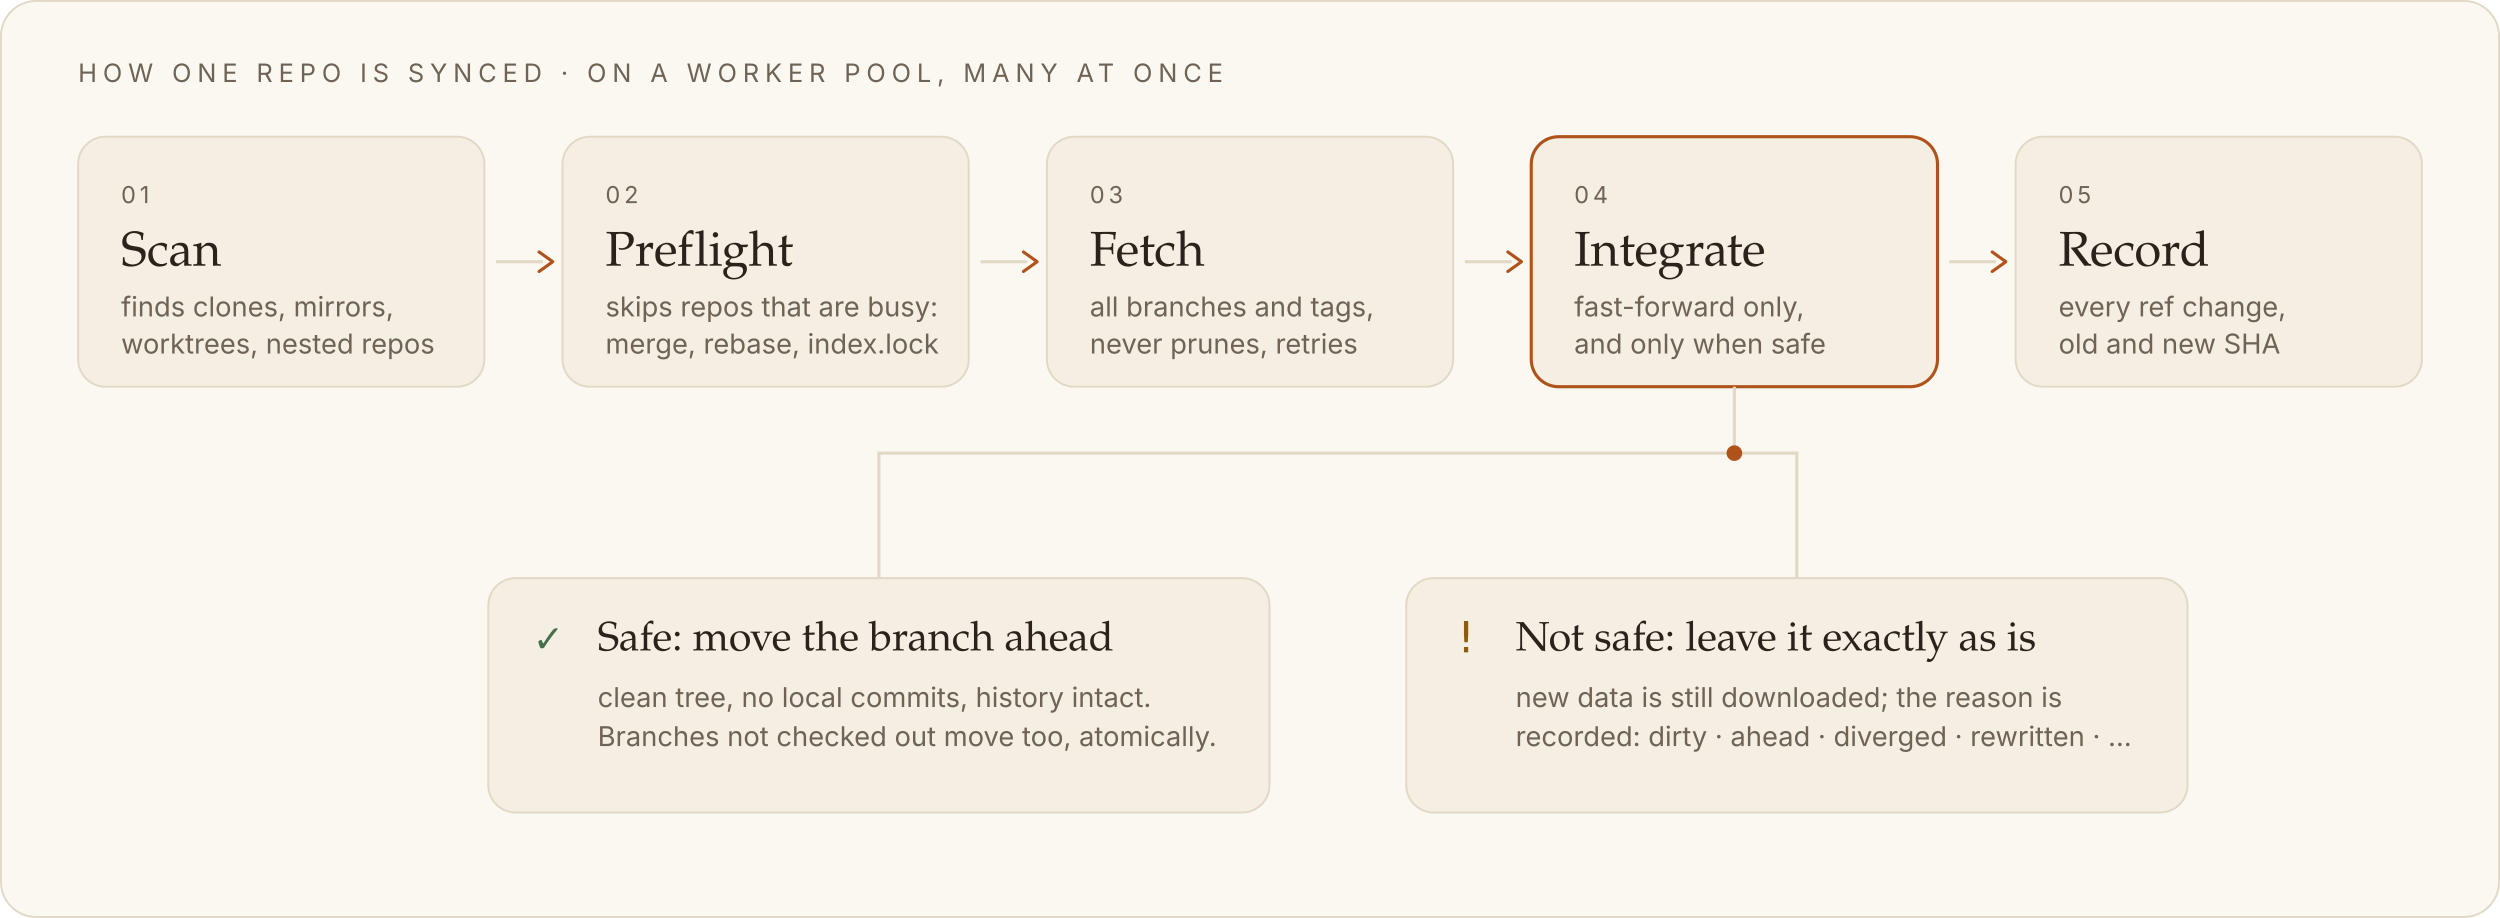
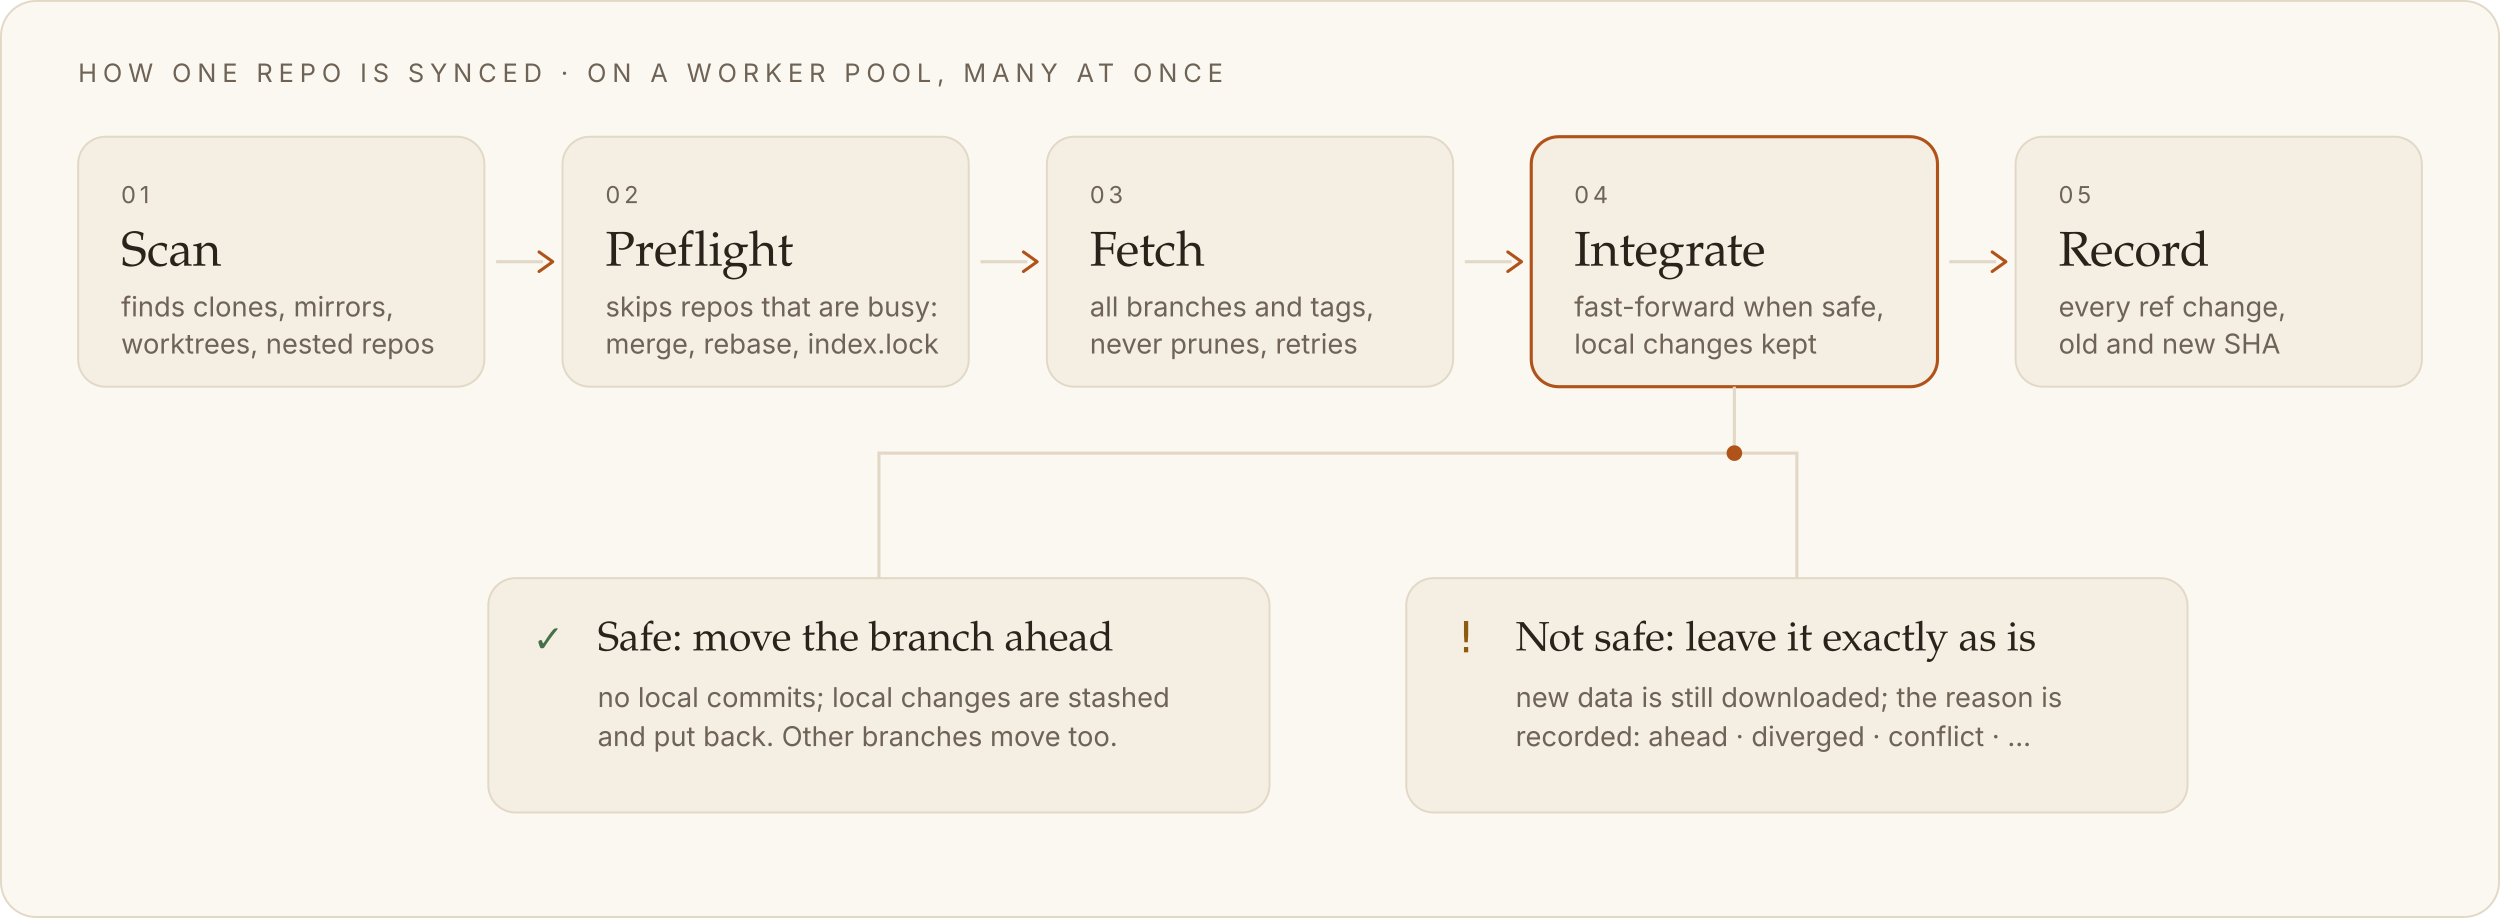
- <svg xmlns="http://www.w3.org/2000/svg" viewBox="0 0 1280 470" width="1280" height="470" role="img" aria-label="Sync pipeline: scan, preflight, fetch, integrate, record. Integrate fast-forwards only when safe; otherwise the repo is left as is with a recorded reason.">
+ <svg xmlns="http://www.w3.org/2000/svg" viewBox="0 0 1280 470" width="1280" height="470" role="img" aria-label="Sync pipeline: scan, preflight, fetch, integrate, record. Integrate fast-forwards only when safe and keeps local changes; otherwise the repo is left as is with a recorded reason.">
  <style>
.bg{fill:#FBF8F2} .surface{fill:#F4EEE3} .raised{fill:#EDE5D6}
.rule{stroke:#E2D8C6} .rulef{fill:#E2D8C6}
.text{fill:#2B231B} .muted{fill:#6E6355} .accent{fill:#B0531A} .accents{stroke:#B0531A}
.brass{fill:#76612F} .sage{fill:#46704A} .amber{fill:#8C5B0E} .sindoor{fill:#A63D30}
.serif{font-family:'Iowan Old Style','Palatino Linotype',Palatino,'Book Antiqua',Georgia,serif} .sans{font-family:-apple-system,BlinkMacSystemFont,'Segoe UI',Inter,'Helvetica Neue',Arial,sans-serif} .mono{font-family:ui-monospace,SFMono-Regular,'SF Mono',Menlo,Consolas,'DejaVu Sans Mono','Liberation Mono',monospace}

</style>
  <rect x=".5" y=".5" width="1279" height="469" rx="18" class="bg rule" stroke-width="1" />
  <text x="40.0" y="42" class="sans muted" font-size="13" letter-spacing="3">HOW ONE REPO IS SYNCED  ·  ON A WORKER POOL, MANY AT ONCE</text>
  <rect x="40.0" y="70" width="208" height="128" rx="14" class="surface" />
  <rect x="40.0" y="70" width="208" height="128" rx="14" fill="none" class="rule" stroke-width="1" />
  <text x="62.0" y="104" class="sans muted" font-size="12" letter-spacing="2">01</text>
  <text x="62.0" y="136" class="serif text" font-size="25">Scan</text>
  <text x="62.0" y="162" class="sans muted" font-size="14">finds clones, mirrors,</text>
  <text x="62.0" y="181" class="sans muted" font-size="14">worktrees, nested repos</text>
  <rect x="288.0" y="70" width="208" height="128" rx="14" class="surface" />
  <rect x="288.0" y="70" width="208" height="128" rx="14" fill="none" class="rule" stroke-width="1" />
  <text x="310.0" y="104" class="sans muted" font-size="12" letter-spacing="2">02</text>
  <text x="310.0" y="136" class="serif text" font-size="25">Preflight</text>
  <text x="310.0" y="162" class="sans muted" font-size="14">skips repos that are busy:</text>
  <text x="310.0" y="181" class="sans muted" font-size="14">merge, rebase, index.lock</text>
  <line x1="254.0" y1="134" x2="278.0" y2="134" class="rule" stroke-width="1.6" />
  <path d="M276.0 129 l7 5 l-7 5" fill="none" class="accents" stroke-width="1.6" stroke-linecap="round" stroke-linejoin="round" />
  <rect x="536.0" y="70" width="208" height="128" rx="14" class="surface" />
  <rect x="536.0" y="70" width="208" height="128" rx="14" fill="none" class="rule" stroke-width="1" />
  <text x="558.0" y="104" class="sans muted" font-size="12" letter-spacing="2">03</text>
  <text x="558.0" y="136" class="serif text" font-size="25">Fetch</text>
  <text x="558.0" y="162" class="sans muted" font-size="14">all branches and tags,</text>
  <text x="558.0" y="181" class="sans muted" font-size="14">never prunes, retries</text>
  <line x1="502.0" y1="134" x2="526.0" y2="134" class="rule" stroke-width="1.6" />
  <path d="M524.0 129 l7 5 l-7 5" fill="none" class="accents" stroke-width="1.6" stroke-linecap="round" stroke-linejoin="round" />
  <rect x="784.0" y="70" width="208" height="128" rx="14" class="surface" />
  <rect x="784.0" y="70" width="208" height="128" rx="14" fill="none" class="accents" stroke-width="1.6" />
  <text x="806.0" y="104" class="sans muted" font-size="12" letter-spacing="2">04</text>
  <text x="806.0" y="136" class="serif text" font-size="25">Integrate</text>
-   <text x="806.0" y="162" class="sans muted" font-size="14">fast-forward only,</text>
-   <text x="806.0" y="181" class="sans muted" font-size="14">and only when safe</text>
+   <text x="806.0" y="162" class="sans muted" font-size="14">fast-forward when safe,</text>
+   <text x="806.0" y="181" class="sans muted" font-size="14">local changes kept</text>
  <line x1="750.0" y1="134" x2="774.0" y2="134" class="rule" stroke-width="1.6" />
  <path d="M772.0 129 l7 5 l-7 5" fill="none" class="accents" stroke-width="1.6" stroke-linecap="round" stroke-linejoin="round" />
  <rect x="1032.0" y="70" width="208" height="128" rx="14" class="surface" />
  <rect x="1032.0" y="70" width="208" height="128" rx="14" fill="none" class="rule" stroke-width="1" />
  <text x="1054.0" y="104" class="sans muted" font-size="12" letter-spacing="2">05</text>
  <text x="1054.0" y="136" class="serif text" font-size="25">Record</text>
  <text x="1054.0" y="162" class="sans muted" font-size="14">every ref change,</text>
  <text x="1054.0" y="181" class="sans muted" font-size="14">old and new SHA</text>
  <line x1="998.0" y1="134" x2="1022.0" y2="134" class="rule" stroke-width="1.6" />
  <path d="M1020.0 129 l7 5 l-7 5" fill="none" class="accents" stroke-width="1.6" stroke-linecap="round" stroke-linejoin="round" />
  <path d="M888.0 198 V232 H450 V296" fill="none" class="rule" stroke-width="1.6" />
  <path d="M888.0 232 H920 V296" fill="none" class="rule" stroke-width="1.6" />
  <circle cx="888.0" cy="232" r="4" class="accent" />
  <rect x="250" y="296" width="400" height="120" rx="14" class="surface" />
  <rect x="250" y="296" width="400" height="120" rx="14" fill="none" class="rule" stroke-width="1" />
  <text x="274" y="334" class="mono sage" font-size="22">✓</text>
  <text x="306" y="333" class="serif text" font-size="21">Safe: move the branch ahead</text>
-   <text x="306" y="362" class="sans muted" font-size="14">clean tree, no local commits, history intact.</text>
-   <text x="306" y="382" class="sans muted" font-size="14">Branches not checked out move too, atomically.</text>
+   <text x="306" y="362" class="sans muted" font-size="14">no local commits; local changes are stashed</text>
+   <text x="306" y="382" class="sans muted" font-size="14">and put back. Other branches move too.</text>
  <rect x="720" y="296" width="400" height="120" rx="14" class="surface" />
  <rect x="720" y="296" width="400" height="120" rx="14" fill="none" class="rule" stroke-width="1" />
  <text x="744" y="334" class="mono amber" font-size="22">!</text>
  <text x="776" y="333" class="serif text" font-size="21">Not safe: leave it exactly as is</text>
  <text x="776" y="362" class="sans muted" font-size="14">new data is still downloaded; the reason is</text>
-   <text x="776" y="382" class="sans muted" font-size="14">recorded: dirty · ahead · diverged · rewritten · …</text>
+   <text x="776" y="382" class="sans muted" font-size="14">recorded: ahead · diverged · conflict · …</text>
</svg>
